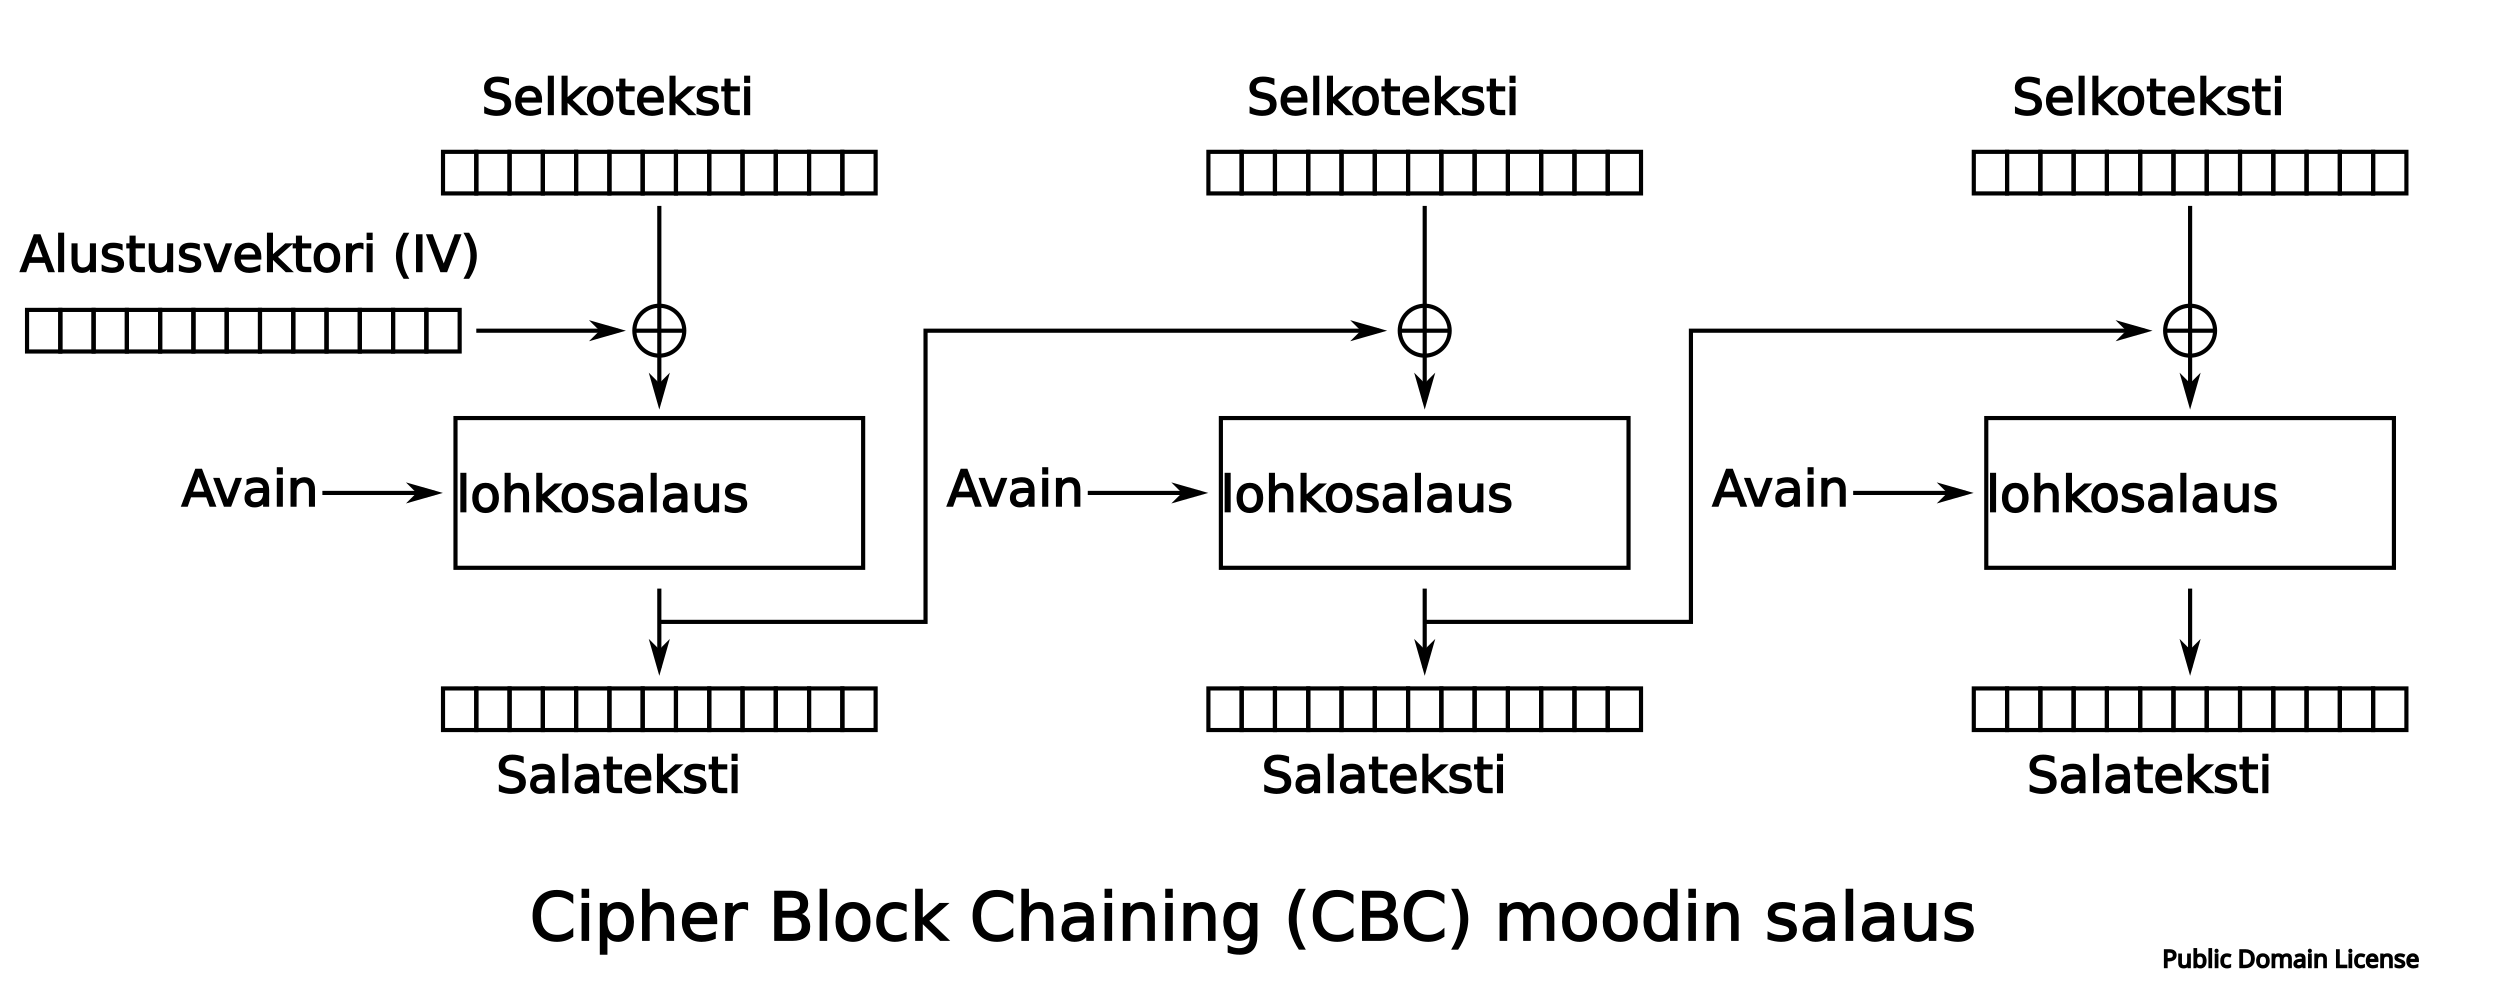
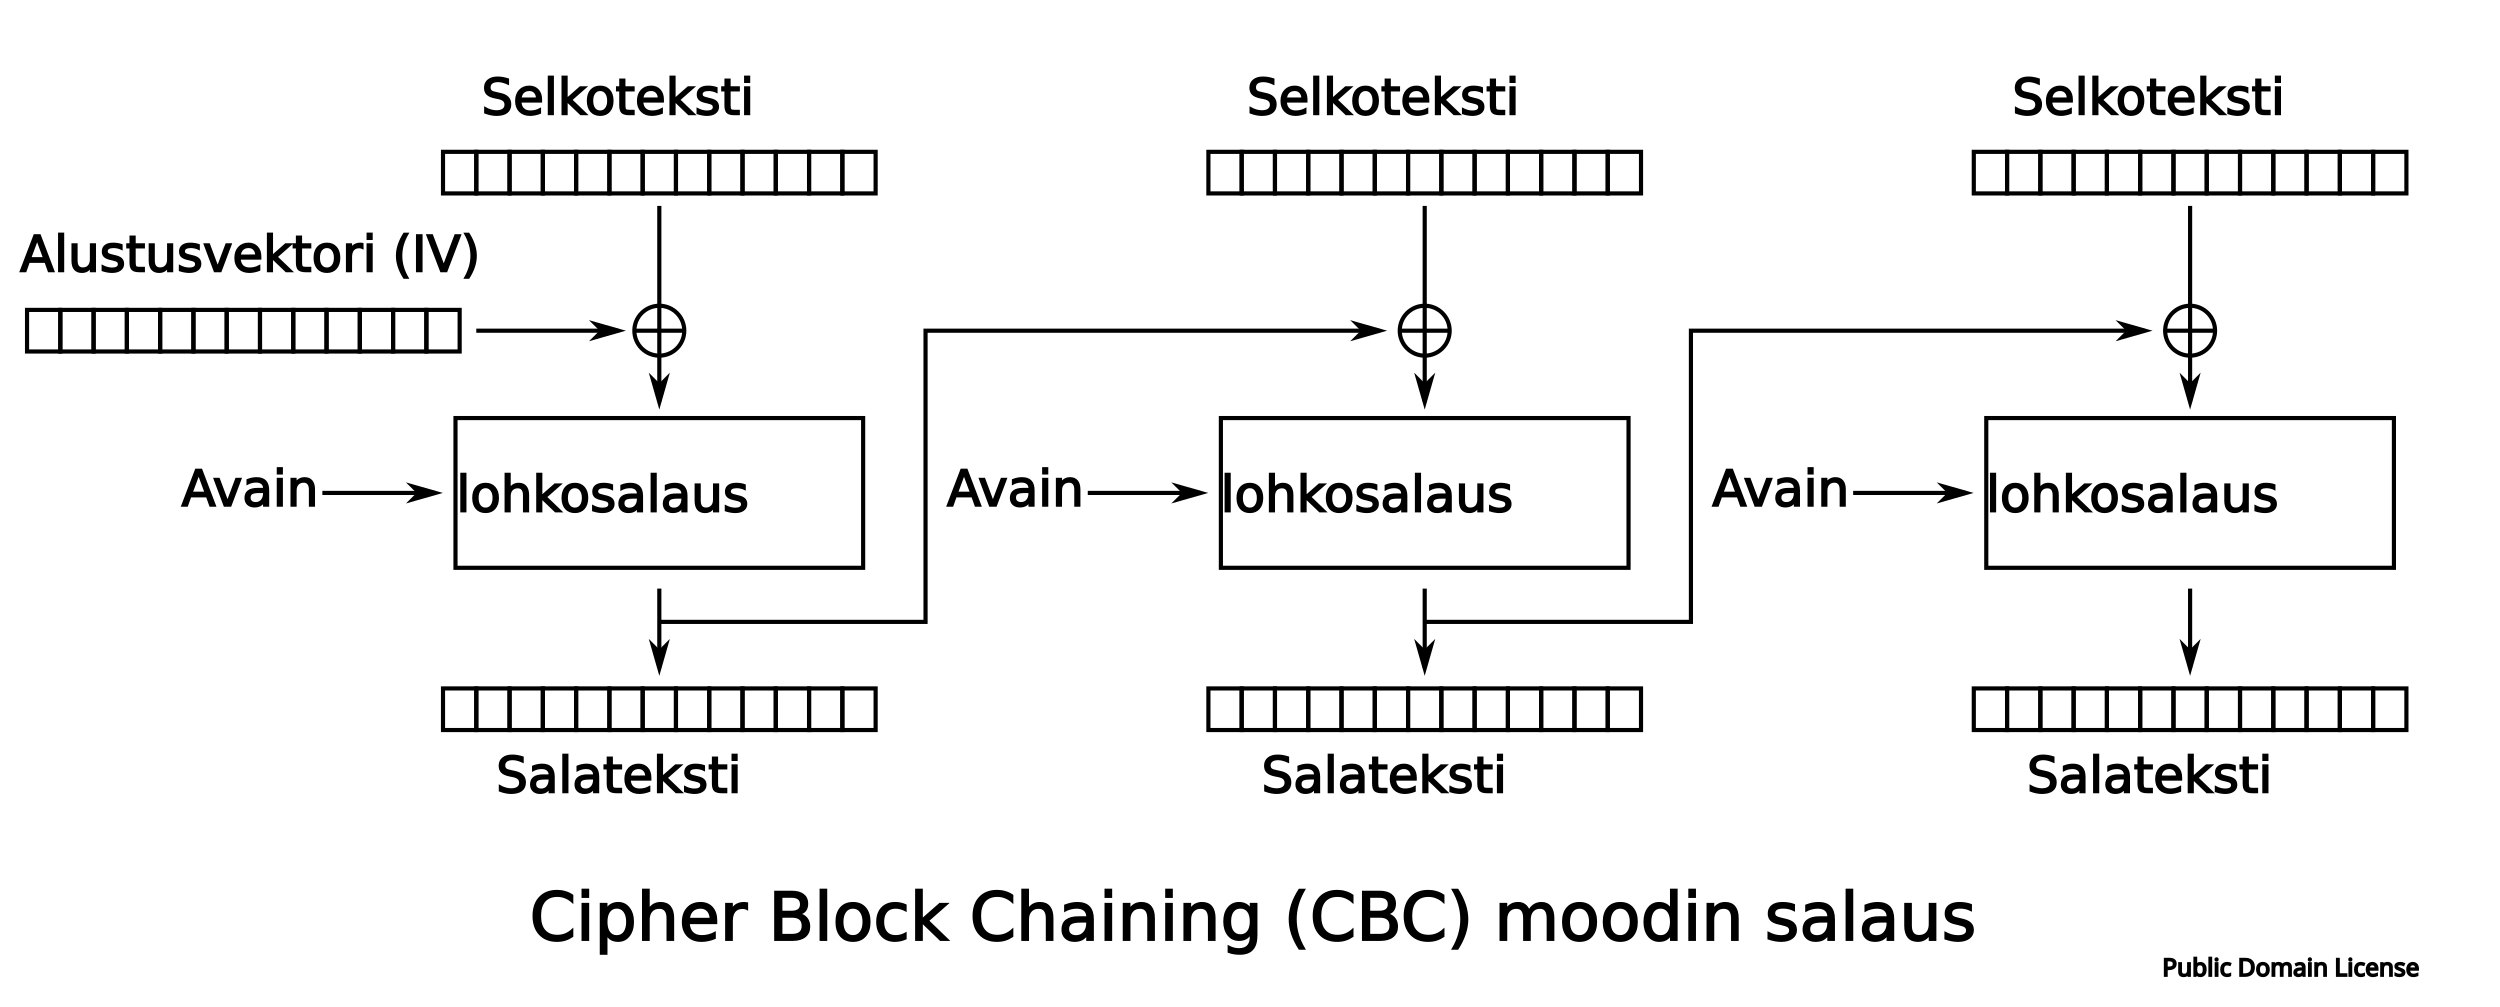
<svg xmlns="http://www.w3.org/2000/svg" viewBox="0 0 601 242" id="svg2" version="1.1">
  <style id="style1403">
#text2087, #path12496-8, #path12496, #path11638, #text11634, #rect3222-4-8-5-6-0-9-3-3-6-5-0-7-2, #rect3222-4-8-5-6-0-9-3-3-6-5-0-9, #rect3222-4-8-5-6-0-9-3-3-6-5-5, #rect3222-4-8-5-6-0-9-3-3-6-8, #rect3222-4-8-5-6-0-9-3-3-9, #rect3222-4-8-5-6-0-9-3-30, #rect3222-4-8-5-6-0-9-9, #rect3222-4-8-5-6-0-3, #rect3222-4-8-5-6-5, #rect3222-4-8-5-4, #rect3222-4-8-2, #rect3222-4-1, #rect3222-53, #path5289-4-4, #path5287-6-3, #text3520-1-3-0-4, #path5103-61-7, #path4919-2-5, #path3705-3-4, #text3566-6-5-5, #rect3222-4-8-5-6-0-9-3-3-6-5-0-7-7-9-33-1, #rect3222-4-8-5-6-0-9-3-3-6-5-0-5-9-3-9, #rect3222-4-8-5-6-0-9-3-3-6-5-8-5-8-4, #rect3222-4-8-5-6-0-9-3-3-6-9-6-4-3, #rect3222-4-8-5-6-0-9-3-3-4-0-5-2, #rect3222-4-8-5-6-0-9-3-0-3-5-3, #rect3222-4-8-5-6-0-9-4-1-2-7, #rect3222-4-8-5-6-0-0-4-8-3, #rect3222-4-8-5-6-4-0-45-3, #rect3222-4-8-5-61-8-8-0, #rect3222-4-8-7-3-0-6, #rect3222-4-9-7-7-8, #rect3222-7-1-0-3, #text3562-2-1, #rect3222-4-8-5-6-0-9-3-3-6-5-0-7-1-7, #rect3222-4-8-5-6-0-9-3-3-6-5-0-1-5, #rect3222-4-8-5-6-0-9-3-3-6-5-9-7, #rect3222-4-8-5-6-0-9-3-3-6-4-2, #rect3222-4-8-5-6-0-9-3-3-2-5, #rect3222-4-8-5-6-0-9-3-7-0, #rect3222-4-8-5-6-0-9-66-6, #rect3222-4-8-5-6-0-5-0, #rect3222-4-8-5-6-07-7, #rect3222-4-8-5-25-8, #rect3222-4-8-3-4, #rect3222-4-7-9, #rect3222-5-1, #rect3214-1-9, #text3216-6-1, #path5289-4, #path5287-6, #text3520-1-3-0, #path5103-61, #path4919-2, #path3705-3, #text3566-6-5, #rect3222-4-8-5-6-0-9-3-3-6-5-0-7-7-9-33, #rect3222-4-8-5-6-0-9-3-3-6-5-0-5-9-3, #rect3222-4-8-5-6-0-9-3-3-6-5-8-5-8, #rect3222-4-8-5-6-0-9-3-3-6-9-6-4, #rect3222-4-8-5-6-0-9-3-3-4-0-5, #rect3222-4-8-5-6-0-9-3-0-3-5, #rect3222-4-8-5-6-0-9-4-1-2, #rect3222-4-8-5-6-0-0-4-8, #rect3222-4-8-5-6-4-0-45, #rect3222-4-8-5-61-8-8, #rect3222-4-8-7-3-0, #rect3222-4-9-7-7, #rect3222-7-1-0, #text3562-2, #rect3222-4-8-5-6-0-9-3-3-6-5-0-7-1, #rect3222-4-8-5-6-0-9-3-3-6-5-0-1, #rect3222-4-8-5-6-0-9-3-3-6-5-9, #rect3222-4-8-5-6-0-9-3-3-6-4, #rect3222-4-8-5-6-0-9-3-3-2, #rect3222-4-8-5-6-0-9-3-7, #rect3222-4-8-5-6-0-9-66, #rect3222-4-8-5-6-0-5, #rect3222-4-8-5-6-07, #rect3222-4-8-5-25, #rect3222-4-8-3, #rect3222-4-7, #rect3222-5, #rect3214-1, #text3216-6, #path5289, #path5287, #text3520-1-3, #path5103, #path4919, #path3705, #text3566-6, #rect3222-4-8-5-6-0-9-3-3-6-5-0-7-7-9, #rect3222-4-8-5-6-0-9-3-3-6-5-0-5-9, #rect3222-4-8-5-6-0-9-3-3-6-5-8-5, #rect3222-4-8-5-6-0-9-3-3-6-9-6, #rect3222-4-8-5-6-0-9-3-3-4-0, #rect3222-4-8-5-6-0-9-3-0-3, #rect3222-4-8-5-6-0-9-4-1, #rect3222-4-8-5-6-0-0-4, #rect3222-4-8-5-6-4-0, #rect3222-4-8-5-61-8, #rect3222-4-8-7-3, #rect3222-4-9-7, #rect3222-7-1, #text3562, #rect3222-4-8-5-6-0-9-3-3-6-5-0-7, #rect3222-4-8-5-6-0-9-3-3-6-5-0, #rect3222-4-8-5-6-0-9-3-3-6-5, #rect3222-4-8-5-6-0-9-3-3-6, #rect3222-4-8-5-6-0-9-3-3, #rect3222-4-8-5-6-0-9-3, #rect3222-4-8-5-6-0-9, #rect3222-4-8-5-6-0, #rect3222-4-8-5-6, #rect3222-4-8-5, #rect3222-4-8, #rect3222-4, #rect3222, #rect3214, #text3216, #text3188 { 
    stroke:currentColor;
}
#text2087, #text11634, #text3520-1-3-0-4, #text3566-6-5-5, #text3562-2-1, #text3216-6-1, #text3520-1-3-0, #text3566-6-5, #text3562-2, #text3216-6, #text3520-1-3, #text3566-6, #text3562, #text3216, #text3188 { fill:currentColor;    stroke:currentColor; }
</style>
  <defs id="defs4">
    <marker orient="auto" refY="0" refX="0" id="Arrow1Mend" style="overflow:visible">
      <path id="path4488" d="M 0,0 5,-5 -12.5,0 5,5 Z" style="fill-rule:evenodd;stroke:#000000;stroke-width:1pt" transform="matrix(-0.4,0,0,-0.4,-4,0)" />
    </marker>
    <marker orient="auto" refY="0" refX="0" id="marker11421" style="overflow:visible">
-       <path id="path11423" d="M 0,0 5,-5 -12.5,0 5,5 0,0 z" style="fill-rule:evenodd;stroke:#000000;stroke-width:1pt" transform="matrix(-0.4,0,0,-0.4,-4,0)" />
+       <path id="path11423" d="M 0,0 5,-5 -12.5,0 5,5 Z" style="fill-rule:evenodd;stroke:#000000;stroke-width:1pt" transform="matrix(-0.4,0,0,-0.4,-4,0)" />
    </marker>
  </defs>
  <g id="layer2" style="display:inline">
-     <text xml:space="preserve" style="fill-opacity:1;text-anchor:middle;writing-mode:lr-tb;word-spacing:0px;letter-spacing:0px;text-align:center;-inkscape-font-specification:'DejaVu Sans';font-family:'DejaVu Sans';line-height:0%;font-stretch:normal;font-weight:normal;font-variant:normal;font-style:normal;stroke-width:0.378;stroke-dasharray:none;stroke-dashoffset:0" x="310.738" y="226" id="text3188">
-       <tspan id="tspan3190" x="310.738" y="226" style="font-size:16px;line-height:1.25;stroke-width:0.378;stroke-dasharray:none;stroke-dashoffset:0">Cipher Block Chaining (CBC) moodin salaus</tspan>
+     <text xml:space="preserve" style="fill-opacity:1;text-anchor:middle;writing-mode:lr-tb;word-spacing:0px;letter-spacing:0px;text-align:center;-inkscape-font-specification:'DejaVu Sans';font-family:'DejaVu Sans';line-height:0%;font-stretch:normal;font-weight:normal;font-variant:normal;font-style:normal;stroke-width:0.4;stroke-dasharray:none;stroke-dashoffset:0" x="310.738" y="226" id="text3188">
+       <tspan id="tspan3190" x="310.738" y="226" style="font-size:16px;line-height:1.25;stroke-width:0.4;stroke-dasharray:none;stroke-dashoffset:0">Cipher Block Chaining (CBC) moodin salaus</tspan>
    </text>
    <g id="g3514" transform="translate(20,20)">
-       <text id="text3216" y="102.974" x="138.228" style="font-style:normal;font-variant:normal;font-weight:normal;font-stretch:normal;line-height:0%;font-family:'DejaVu Sans';-inkscape-font-specification:'DejaVu Sans';text-align:center;letter-spacing:0px;word-spacing:0px;writing-mode:lr-tb;text-anchor:middle;fill-opacity:1;stroke-width:0.378;stroke-dasharray:none;stroke-dashoffset:0" xml:space="preserve">
-         <tspan id="tspan3220" y="102.974" x="138.228" style="font-weight:normal;font-size:12px;line-height:1.25;stroke-width:0.378;stroke-dasharray:none;stroke-dashoffset:0">lohkosalaus</tspan>
+       <text id="text3216" y="102.974" x="138.228" style="font-style:normal;font-variant:normal;font-weight:normal;font-stretch:normal;line-height:0%;font-family:'DejaVu Sans';-inkscape-font-specification:'DejaVu Sans';text-align:center;letter-spacing:0px;word-spacing:0px;writing-mode:lr-tb;text-anchor:middle;fill-opacity:1;stroke-width:0.4;stroke-dasharray:none;stroke-dashoffset:0" xml:space="preserve">
+         <tspan id="tspan3220" y="102.974" x="138.228" style="font-weight:normal;font-size:12px;line-height:1.25;stroke-width:0.4;stroke-dasharray:none;stroke-dashoffset:0">lohkosalaus</tspan>
      </text>
      <rect y="80.5" x="89.5" height="36" width="98" id="rect3214" style="fill:none;stroke-width:1;stroke-linecap:square;stroke-miterlimit:4;stroke-dasharray:none;stroke-dashoffset:0;stroke-opacity:1" />
    </g>
    <g id="g3496" transform="translate(18,-12)">
      <rect y="48.5" x="88.5" height="10" width="8" id="rect3222" style="fill:none;stroke-width:1;stroke-linecap:square;stroke-miterlimit:4;stroke-dasharray:none;stroke-dashoffset:0;stroke-opacity:1" />
      <rect y="48.5" x="96.5" height="10" width="8" id="rect3222-4" style="fill:none;stroke-width:1;stroke-linecap:square;stroke-miterlimit:4;stroke-dasharray:none;stroke-dashoffset:0;stroke-opacity:1" />
      <rect y="48.5" x="104.5" height="10" width="8" id="rect3222-4-8" style="fill:none;stroke-width:1;stroke-linecap:square;stroke-miterlimit:4;stroke-dasharray:none;stroke-dashoffset:0;stroke-opacity:1" />
      <rect y="48.5" x="112.5" height="10" width="8" id="rect3222-4-8-5" style="fill:none;stroke-width:1;stroke-linecap:square;stroke-miterlimit:4;stroke-dasharray:none;stroke-dashoffset:0;stroke-opacity:1" />
      <rect y="48.5" x="120.5" height="10" width="8" id="rect3222-4-8-5-6" style="fill:none;stroke-width:1;stroke-linecap:square;stroke-miterlimit:4;stroke-dasharray:none;stroke-dashoffset:0;stroke-opacity:1" />
      <rect y="48.5" x="128.5" height="10" width="8" id="rect3222-4-8-5-6-0" style="fill:none;stroke-width:1;stroke-linecap:square;stroke-miterlimit:4;stroke-dasharray:none;stroke-dashoffset:0;stroke-opacity:1" />
      <rect y="48.5" x="136.5" height="10" width="8" id="rect3222-4-8-5-6-0-9" style="fill:none;stroke-width:1;stroke-linecap:square;stroke-miterlimit:4;stroke-dasharray:none;stroke-dashoffset:0;stroke-opacity:1" />
      <rect y="48.5" x="144.5" height="10" width="8" id="rect3222-4-8-5-6-0-9-3" style="fill:none;stroke-width:1;stroke-linecap:square;stroke-miterlimit:4;stroke-dasharray:none;stroke-dashoffset:0;stroke-opacity:1" />
      <rect y="48.5" x="152.5" height="10" width="8" id="rect3222-4-8-5-6-0-9-3-3" style="fill:none;stroke-width:1;stroke-linecap:square;stroke-miterlimit:4;stroke-dasharray:none;stroke-dashoffset:0;stroke-opacity:1" />
      <rect y="48.5" x="160.5" height="10" width="8" id="rect3222-4-8-5-6-0-9-3-3-6" style="fill:none;stroke-width:1;stroke-linecap:square;stroke-miterlimit:4;stroke-dasharray:none;stroke-dashoffset:0;stroke-opacity:1" />
      <rect y="48.5" x="168.5" height="10" width="8" id="rect3222-4-8-5-6-0-9-3-3-6-5" style="fill:none;stroke-width:1;stroke-linecap:square;stroke-miterlimit:4;stroke-dasharray:none;stroke-dashoffset:0;stroke-opacity:1" />
      <rect y="48.5" x="176.5" height="10" width="8" id="rect3222-4-8-5-6-0-9-3-3-6-5-0" style="fill:none;stroke-width:1;stroke-linecap:square;stroke-miterlimit:4;stroke-dasharray:none;stroke-dashoffset:0;stroke-opacity:1" />
      <rect y="48.5" x="184.5" height="10" width="8" id="rect3222-4-8-5-6-0-9-3-3-6-5-0-7" style="fill:none;stroke-width:1;stroke-linecap:square;stroke-miterlimit:4;stroke-dasharray:none;stroke-dashoffset:0;stroke-opacity:1" />
    </g>
-     <text xml:space="preserve" style="font-style:normal;font-variant:normal;font-weight:normal;font-stretch:normal;line-height:0%;font-family:'DejaVu Sans';-inkscape-font-specification:Sans;text-align:start;letter-spacing:0px;word-spacing:0px;text-anchor:start;fill-opacity:1;stroke-width:0.378;stroke-dasharray:none;stroke-dashoffset:0" x="43.643" y="121.626" id="text3562">
-       <tspan id="tspan3564" x="43.643" y="121.626" style="font-size:12px;line-height:1.25;stroke-width:0.378;stroke-dasharray:none;stroke-dashoffset:0">Avain</tspan>
+     <text xml:space="preserve" style="font-style:normal;font-variant:normal;font-weight:normal;font-stretch:normal;line-height:0%;font-family:'DejaVu Sans';-inkscape-font-specification:Sans;text-align:start;letter-spacing:0px;word-spacing:0px;text-anchor:start;fill-opacity:1;stroke-width:0.4;stroke-dasharray:none;stroke-dashoffset:0" x="43.643" y="121.626" id="text3562">
+       <tspan id="tspan3564" x="43.643" y="121.626" style="font-size:12px;line-height:1.25;stroke-width:0.4;stroke-dasharray:none;stroke-dashoffset:0">Avain</tspan>
    </text>
    <g id="g3496-2-8" transform="translate(18,117)">
      <rect y="48.5" x="88.5" height="10" width="8" id="rect3222-7-1" style="fill:none;stroke-width:1;stroke-linecap:square;stroke-miterlimit:4;stroke-dasharray:none;stroke-dashoffset:0;stroke-opacity:1" />
      <rect y="48.5" x="96.5" height="10" width="8" id="rect3222-4-9-7" style="fill:none;stroke-width:1;stroke-linecap:square;stroke-miterlimit:4;stroke-dasharray:none;stroke-dashoffset:0;stroke-opacity:1" />
      <rect y="48.5" x="104.5" height="10" width="8" id="rect3222-4-8-7-3" style="fill:none;stroke-width:1;stroke-linecap:square;stroke-miterlimit:4;stroke-dasharray:none;stroke-dashoffset:0;stroke-opacity:1" />
      <rect y="48.5" x="112.5" height="10" width="8" id="rect3222-4-8-5-61-8" style="fill:none;stroke-width:1;stroke-linecap:square;stroke-miterlimit:4;stroke-dasharray:none;stroke-dashoffset:0;stroke-opacity:1" />
      <rect y="48.5" x="120.5" height="10" width="8" id="rect3222-4-8-5-6-4-0" style="fill:none;stroke-width:1;stroke-linecap:square;stroke-miterlimit:4;stroke-dasharray:none;stroke-dashoffset:0;stroke-opacity:1" />
      <rect y="48.5" x="128.5" height="10" width="8" id="rect3222-4-8-5-6-0-0-4" style="fill:none;stroke-width:1;stroke-linecap:square;stroke-miterlimit:4;stroke-dasharray:none;stroke-dashoffset:0;stroke-opacity:1" />
      <rect y="48.5" x="136.5" height="10" width="8" id="rect3222-4-8-5-6-0-9-4-1" style="fill:none;stroke-width:1;stroke-linecap:square;stroke-miterlimit:4;stroke-dasharray:none;stroke-dashoffset:0;stroke-opacity:1" />
      <rect y="48.5" x="144.5" height="10" width="8" id="rect3222-4-8-5-6-0-9-3-0-3" style="fill:none;stroke-width:1;stroke-linecap:square;stroke-miterlimit:4;stroke-dasharray:none;stroke-dashoffset:0;stroke-opacity:1" />
      <rect y="48.5" x="152.5" height="10" width="8" id="rect3222-4-8-5-6-0-9-3-3-4-0" style="fill:none;stroke-width:1;stroke-linecap:square;stroke-miterlimit:4;stroke-dasharray:none;stroke-dashoffset:0;stroke-opacity:1" />
      <rect y="48.5" x="160.5" height="10" width="8" id="rect3222-4-8-5-6-0-9-3-3-6-9-6" style="fill:none;stroke-width:1;stroke-linecap:square;stroke-miterlimit:4;stroke-dasharray:none;stroke-dashoffset:0;stroke-opacity:1" />
      <rect y="48.5" x="168.5" height="10" width="8" id="rect3222-4-8-5-6-0-9-3-3-6-5-8-5" style="fill:none;stroke-width:1;stroke-linecap:square;stroke-miterlimit:4;stroke-dasharray:none;stroke-dashoffset:0;stroke-opacity:1" />
      <rect y="48.5" x="176.5" height="10" width="8" id="rect3222-4-8-5-6-0-9-3-3-6-5-0-5-9" style="fill:none;stroke-width:1;stroke-linecap:square;stroke-miterlimit:4;stroke-dasharray:none;stroke-dashoffset:0;stroke-opacity:1" />
      <rect y="48.5" x="184.5" height="10" width="8" id="rect3222-4-8-5-6-0-9-3-3-6-5-0-7-7-9" style="fill:none;stroke-width:1;stroke-linecap:square;stroke-miterlimit:4;stroke-dasharray:none;stroke-dashoffset:0;stroke-opacity:1" />
    </g>
-     <text xml:space="preserve" style="font-style:normal;font-variant:normal;font-weight:normal;font-stretch:normal;line-height:0%;font-family:'DejaVu Sans';-inkscape-font-specification:Sans;text-align:start;letter-spacing:0px;word-spacing:0px;text-anchor:start;fill-opacity:1;stroke-width:0.378;stroke-dasharray:none;stroke-dashoffset:0" x="158.31" y="190.5" id="text3566-6">
-       <tspan id="tspan3568-9" x="158.31" y="190.5" style="font-size:12px;line-height:1.25;text-align:center;text-anchor:middle;stroke-width:0.378;stroke-dasharray:none;stroke-dashoffset:0">Salateksti</tspan>
+     <text xml:space="preserve" style="font-style:normal;font-variant:normal;font-weight:normal;font-stretch:normal;line-height:0%;font-family:'DejaVu Sans';-inkscape-font-specification:Sans;text-align:start;letter-spacing:0px;word-spacing:0px;text-anchor:start;fill-opacity:1;stroke-width:0.4;stroke-dasharray:none;stroke-dashoffset:0" x="158.31" y="190.5" id="text3566-6">
+       <tspan id="tspan3568-9" x="158.31" y="190.5" style="font-size:12px;line-height:1.25;text-align:center;text-anchor:middle;stroke-width:0.4;stroke-dasharray:none;stroke-dashoffset:0">Salateksti</tspan>
    </text>
    <path style="fill:none;stroke-width:1px;stroke-linecap:butt;stroke-linejoin:miter;stroke-opacity:1;marker-end:url(#Arrow1Mend)" d="m 158.5,49.5 v 47" id="path3705" />
    <path style="fill:none;stroke-width:1px;stroke-linecap:butt;stroke-linejoin:miter;stroke-opacity:1;marker-end:url(#Arrow1Mend)" d="m 77.5,118.5 h 27" id="path4919" />
    <path style="fill:none;stroke-width:1px;stroke-linecap:butt;stroke-linejoin:miter;stroke-opacity:1;marker-end:url(#Arrow1Mend)" d="m 158.5,141.5 v 19" id="path5103" />
-     <text xml:space="preserve" style="font-style:normal;font-variant:normal;font-weight:normal;font-stretch:normal;line-height:0%;font-family:'DejaVu Sans';-inkscape-font-specification:'DejaVu Sans';text-align:center;letter-spacing:0px;word-spacing:0px;writing-mode:lr-tb;text-anchor:middle;display:inline;fill-opacity:1;stroke-width:0.378;stroke-dasharray:none;stroke-dashoffset:0" x="158.058" y="27.5" id="text3520-1-3">
-       <tspan x="158.058" y="27.5" id="tspan3528-0-6" style="font-style:normal;font-variant:normal;font-weight:normal;font-stretch:normal;font-size:12px;line-height:125%;font-family:'DejaVu Sans';-inkscape-font-specification:'DejaVu Sans';text-align:center;writing-mode:lr-tb;text-anchor:middle;stroke-width:0.378;stroke-dasharray:none;stroke-dashoffset:0">Selkoteksti</tspan>
+     <text xml:space="preserve" style="font-style:normal;font-variant:normal;font-weight:normal;font-stretch:normal;line-height:0%;font-family:'DejaVu Sans';-inkscape-font-specification:'DejaVu Sans';text-align:center;letter-spacing:0px;word-spacing:0px;writing-mode:lr-tb;text-anchor:middle;display:inline;fill-opacity:1;stroke-width:0.4;stroke-dasharray:none;stroke-dashoffset:0" x="158.058" y="27.5" id="text3520-1-3">
+       <tspan x="158.058" y="27.5" id="tspan3528-0-6" style="font-style:normal;font-variant:normal;font-weight:normal;font-stretch:normal;font-size:12px;line-height:125%;font-family:'DejaVu Sans';-inkscape-font-specification:'DejaVu Sans';text-align:center;writing-mode:lr-tb;text-anchor:middle;stroke-width:0.4;stroke-dasharray:none;stroke-dashoffset:0">Selkoteksti</tspan>
    </text>
    <g transform="translate(20,-54)" style="display:inline" id="g5291">
      <circle transform="translate(-2)" id="path5287" style="fill:none;stroke-width:1;stroke-linecap:square;stroke-miterlimit:4;stroke-dasharray:none;stroke-dashoffset:0;stroke-opacity:1" cx="140.5" cy="133.5" r="6" />
      <path id="path5289" d="m 132.5,133.5 h 12" style="fill:none;stroke-width:1px;stroke-linecap:butt;stroke-linejoin:miter;stroke-opacity:1" />
    </g>
    <g style="display:inline" id="g3514-0" transform="translate(204,20)">
-       <text id="text3216-6" y="102.974" x="137.961" style="font-style:normal;font-variant:normal;font-weight:normal;font-stretch:normal;line-height:0%;font-family:'DejaVu Sans';-inkscape-font-specification:'DejaVu Sans';text-align:center;letter-spacing:0px;word-spacing:0px;writing-mode:lr-tb;text-anchor:middle;fill-opacity:1;stroke-width:0.378;stroke-dasharray:none;stroke-dashoffset:0" xml:space="preserve">
-         <tspan id="tspan3220-5" y="102.974" x="137.961" style="font-weight:normal;font-size:12px;line-height:1.25;stroke-width:0.378;stroke-dasharray:none;stroke-dashoffset:0">lohkosalaus</tspan>
+       <text id="text3216-6" y="102.974" x="137.961" style="font-style:normal;font-variant:normal;font-weight:normal;font-stretch:normal;line-height:0%;font-family:'DejaVu Sans';-inkscape-font-specification:'DejaVu Sans';text-align:center;letter-spacing:0px;word-spacing:0px;writing-mode:lr-tb;text-anchor:middle;fill-opacity:1;stroke-width:0.4;stroke-dasharray:none;stroke-dashoffset:0" xml:space="preserve">
+         <tspan id="tspan3220-5" y="102.974" x="137.961" style="font-weight:normal;font-size:12px;line-height:1.25;stroke-width:0.4;stroke-dasharray:none;stroke-dashoffset:0">lohkosalaus</tspan>
      </text>
      <rect y="80.5" x="89.5" height="36" width="98" id="rect3214-1" style="fill:none;stroke-width:1;stroke-linecap:square;stroke-miterlimit:4;stroke-dasharray:none;stroke-dashoffset:0;stroke-opacity:1" />
    </g>
    <g style="display:inline" id="g3496-0" transform="translate(202,-12)">
      <rect y="48.5" x="88.5" height="10" width="8" id="rect3222-5" style="fill:none;stroke-width:1;stroke-linecap:square;stroke-miterlimit:4;stroke-dasharray:none;stroke-dashoffset:0;stroke-opacity:1" />
      <rect y="48.5" x="96.5" height="10" width="8" id="rect3222-4-7" style="fill:none;stroke-width:1;stroke-linecap:square;stroke-miterlimit:4;stroke-dasharray:none;stroke-dashoffset:0;stroke-opacity:1" />
      <rect y="48.5" x="104.5" height="10" width="8" id="rect3222-4-8-3" style="fill:none;stroke-width:1;stroke-linecap:square;stroke-miterlimit:4;stroke-dasharray:none;stroke-dashoffset:0;stroke-opacity:1" />
      <rect y="48.5" x="112.5" height="10" width="8" id="rect3222-4-8-5-25" style="fill:none;stroke-width:1;stroke-linecap:square;stroke-miterlimit:4;stroke-dasharray:none;stroke-dashoffset:0;stroke-opacity:1" />
      <rect y="48.5" x="120.5" height="10" width="8" id="rect3222-4-8-5-6-07" style="fill:none;stroke-width:1;stroke-linecap:square;stroke-miterlimit:4;stroke-dasharray:none;stroke-dashoffset:0;stroke-opacity:1" />
      <rect y="48.5" x="128.5" height="10" width="8" id="rect3222-4-8-5-6-0-5" style="fill:none;stroke-width:1;stroke-linecap:square;stroke-miterlimit:4;stroke-dasharray:none;stroke-dashoffset:0;stroke-opacity:1" />
      <rect y="48.5" x="136.5" height="10" width="8" id="rect3222-4-8-5-6-0-9-66" style="fill:none;stroke-width:1;stroke-linecap:square;stroke-miterlimit:4;stroke-dasharray:none;stroke-dashoffset:0;stroke-opacity:1" />
      <rect y="48.5" x="144.5" height="10" width="8" id="rect3222-4-8-5-6-0-9-3-7" style="fill:none;stroke-width:1;stroke-linecap:square;stroke-miterlimit:4;stroke-dasharray:none;stroke-dashoffset:0;stroke-opacity:1" />
      <rect y="48.5" x="152.5" height="10" width="8" id="rect3222-4-8-5-6-0-9-3-3-2" style="fill:none;stroke-width:1;stroke-linecap:square;stroke-miterlimit:4;stroke-dasharray:none;stroke-dashoffset:0;stroke-opacity:1" />
      <rect y="48.5" x="160.5" height="10" width="8" id="rect3222-4-8-5-6-0-9-3-3-6-4" style="fill:none;stroke-width:1;stroke-linecap:square;stroke-miterlimit:4;stroke-dasharray:none;stroke-dashoffset:0;stroke-opacity:1" />
      <rect y="48.5" x="168.5" height="10" width="8" id="rect3222-4-8-5-6-0-9-3-3-6-5-9" style="fill:none;stroke-width:1;stroke-linecap:square;stroke-miterlimit:4;stroke-dasharray:none;stroke-dashoffset:0;stroke-opacity:1" />
      <rect y="48.5" x="176.5" height="10" width="8" id="rect3222-4-8-5-6-0-9-3-3-6-5-0-1" style="fill:none;stroke-width:1;stroke-linecap:square;stroke-miterlimit:4;stroke-dasharray:none;stroke-dashoffset:0;stroke-opacity:1" />
      <rect y="48.5" x="184.5" height="10" width="8" id="rect3222-4-8-5-6-0-9-3-3-6-5-0-7-1" style="fill:none;stroke-width:1;stroke-linecap:square;stroke-miterlimit:4;stroke-dasharray:none;stroke-dashoffset:0;stroke-opacity:1" />
    </g>
-     <text xml:space="preserve" style="font-style:normal;font-variant:normal;font-weight:normal;font-stretch:normal;line-height:0%;font-family:'DejaVu Sans';-inkscape-font-specification:Sans;text-align:start;letter-spacing:0px;word-spacing:0px;text-anchor:start;display:inline;fill-opacity:1;stroke-width:0.378;stroke-dasharray:none;stroke-dashoffset:0" x="227.643" y="121.626" id="text3562-2">
-       <tspan id="tspan3564-9" x="227.643" y="121.626" style="font-size:12px;line-height:1.25;stroke-width:0.378;stroke-dasharray:none;stroke-dashoffset:0">Avain</tspan>
+     <text xml:space="preserve" style="font-style:normal;font-variant:normal;font-weight:normal;font-stretch:normal;line-height:0%;font-family:'DejaVu Sans';-inkscape-font-specification:Sans;text-align:start;letter-spacing:0px;word-spacing:0px;text-anchor:start;display:inline;fill-opacity:1;stroke-width:0.4;stroke-dasharray:none;stroke-dashoffset:0" x="227.643" y="121.626" id="text3562-2">
+       <tspan id="tspan3564-9" x="227.643" y="121.626" style="font-size:12px;line-height:1.25;stroke-width:0.4;stroke-dasharray:none;stroke-dashoffset:0">Avain</tspan>
    </text>
    <g style="display:inline" id="g3496-2-8-8" transform="translate(202,117)">
      <rect y="48.5" x="88.5" height="10" width="8" id="rect3222-7-1-0" style="fill:none;stroke-width:1;stroke-linecap:square;stroke-miterlimit:4;stroke-dasharray:none;stroke-dashoffset:0;stroke-opacity:1" />
      <rect y="48.5" x="96.5" height="10" width="8" id="rect3222-4-9-7-7" style="fill:none;stroke-width:1;stroke-linecap:square;stroke-miterlimit:4;stroke-dasharray:none;stroke-dashoffset:0;stroke-opacity:1" />
      <rect y="48.5" x="104.5" height="10" width="8" id="rect3222-4-8-7-3-0" style="fill:none;stroke-width:1;stroke-linecap:square;stroke-miterlimit:4;stroke-dasharray:none;stroke-dashoffset:0;stroke-opacity:1" />
      <rect y="48.5" x="112.5" height="10" width="8" id="rect3222-4-8-5-61-8-8" style="fill:none;stroke-width:1;stroke-linecap:square;stroke-miterlimit:4;stroke-dasharray:none;stroke-dashoffset:0;stroke-opacity:1" />
      <rect y="48.5" x="120.5" height="10" width="8" id="rect3222-4-8-5-6-4-0-45" style="fill:none;stroke-width:1;stroke-linecap:square;stroke-miterlimit:4;stroke-dasharray:none;stroke-dashoffset:0;stroke-opacity:1" />
      <rect y="48.5" x="128.5" height="10" width="8" id="rect3222-4-8-5-6-0-0-4-8" style="fill:none;stroke-width:1;stroke-linecap:square;stroke-miterlimit:4;stroke-dasharray:none;stroke-dashoffset:0;stroke-opacity:1" />
      <rect y="48.5" x="136.5" height="10" width="8" id="rect3222-4-8-5-6-0-9-4-1-2" style="fill:none;stroke-width:1;stroke-linecap:square;stroke-miterlimit:4;stroke-dasharray:none;stroke-dashoffset:0;stroke-opacity:1" />
      <rect y="48.5" x="144.5" height="10" width="8" id="rect3222-4-8-5-6-0-9-3-0-3-5" style="fill:none;stroke-width:1;stroke-linecap:square;stroke-miterlimit:4;stroke-dasharray:none;stroke-dashoffset:0;stroke-opacity:1" />
      <rect y="48.5" x="152.5" height="10" width="8" id="rect3222-4-8-5-6-0-9-3-3-4-0-5" style="fill:none;stroke-width:1;stroke-linecap:square;stroke-miterlimit:4;stroke-dasharray:none;stroke-dashoffset:0;stroke-opacity:1" />
      <rect y="48.5" x="160.5" height="10" width="8" id="rect3222-4-8-5-6-0-9-3-3-6-9-6-4" style="fill:none;stroke-width:1;stroke-linecap:square;stroke-miterlimit:4;stroke-dasharray:none;stroke-dashoffset:0;stroke-opacity:1" />
      <rect y="48.5" x="168.5" height="10" width="8" id="rect3222-4-8-5-6-0-9-3-3-6-5-8-5-8" style="fill:none;stroke-width:1;stroke-linecap:square;stroke-miterlimit:4;stroke-dasharray:none;stroke-dashoffset:0;stroke-opacity:1" />
      <rect y="48.5" x="176.5" height="10" width="8" id="rect3222-4-8-5-6-0-9-3-3-6-5-0-5-9-3" style="fill:none;stroke-width:1;stroke-linecap:square;stroke-miterlimit:4;stroke-dasharray:none;stroke-dashoffset:0;stroke-opacity:1" />
      <rect y="48.5" x="184.5" height="10" width="8" id="rect3222-4-8-5-6-0-9-3-3-6-5-0-7-7-9-33" style="fill:none;stroke-width:1;stroke-linecap:square;stroke-miterlimit:4;stroke-dasharray:none;stroke-dashoffset:0;stroke-opacity:1" />
    </g>
-     <text xml:space="preserve" style="font-style:normal;font-variant:normal;font-weight:normal;font-stretch:normal;line-height:0%;font-family:'DejaVu Sans';-inkscape-font-specification:Sans;text-align:start;letter-spacing:0px;word-spacing:0px;text-anchor:start;display:inline;fill-opacity:1;stroke-width:0.378;stroke-dasharray:none;stroke-dashoffset:0" x="342.31" y="190.5" id="text3566-6-5">
-       <tspan id="tspan3568-9-0" x="342.31" y="190.5" style="font-size:12px;line-height:1.25;text-align:center;text-anchor:middle;stroke-width:0.378;stroke-dasharray:none;stroke-dashoffset:0">Salateksti</tspan>
+     <text xml:space="preserve" style="font-style:normal;font-variant:normal;font-weight:normal;font-stretch:normal;line-height:0%;font-family:'DejaVu Sans';-inkscape-font-specification:Sans;text-align:start;letter-spacing:0px;word-spacing:0px;text-anchor:start;display:inline;fill-opacity:1;stroke-width:0.4;stroke-dasharray:none;stroke-dashoffset:0" x="342.31" y="190.5" id="text3566-6-5">
+       <tspan id="tspan3568-9-0" x="342.31" y="190.5" style="font-size:12px;line-height:1.25;text-align:center;text-anchor:middle;stroke-width:0.4;stroke-dasharray:none;stroke-dashoffset:0">Salateksti</tspan>
    </text>
    <path style="display:inline;fill:none;stroke-width:1px;stroke-linecap:butt;stroke-linejoin:miter;stroke-opacity:1;marker-end:url(#Arrow1Mend)" d="m 342.5,49.5 v 47" id="path3705-3" />
    <path style="display:inline;fill:none;stroke-width:1px;stroke-linecap:butt;stroke-linejoin:miter;stroke-opacity:1;marker-end:url(#Arrow1Mend)" d="m 261.5,118.5 h 27" id="path4919-2" />
    <path style="display:inline;fill:none;stroke-width:1px;stroke-linecap:butt;stroke-linejoin:miter;stroke-opacity:1;marker-end:url(#Arrow1Mend)" d="m 342.5,141.5 v 19" id="path5103-61" />
-     <text xml:space="preserve" style="font-style:normal;font-variant:normal;font-weight:normal;font-stretch:normal;line-height:0%;font-family:'DejaVu Sans';-inkscape-font-specification:'DejaVu Sans';text-align:center;letter-spacing:0px;word-spacing:0px;writing-mode:lr-tb;text-anchor:middle;display:inline;fill-opacity:1;stroke-width:0.378;stroke-dasharray:none;stroke-dashoffset:0" x="342.058" y="27.5" id="text3520-1-3-0">
-       <tspan x="342.058" y="27.5" id="tspan3528-0-6-3" style="font-style:normal;font-variant:normal;font-weight:normal;font-stretch:normal;font-size:12px;line-height:125%;font-family:'DejaVu Sans';-inkscape-font-specification:'DejaVu Sans';text-align:center;writing-mode:lr-tb;text-anchor:middle;stroke-width:0.378;stroke-dasharray:none;stroke-dashoffset:0">Selkoteksti</tspan>
+     <text xml:space="preserve" style="font-style:normal;font-variant:normal;font-weight:normal;font-stretch:normal;line-height:0%;font-family:'DejaVu Sans';-inkscape-font-specification:'DejaVu Sans';text-align:center;letter-spacing:0px;word-spacing:0px;writing-mode:lr-tb;text-anchor:middle;display:inline;fill-opacity:1;stroke-width:0.4;stroke-dasharray:none;stroke-dashoffset:0" x="342.058" y="27.5" id="text3520-1-3-0">
+       <tspan x="342.058" y="27.5" id="tspan3528-0-6-3" style="font-style:normal;font-variant:normal;font-weight:normal;font-stretch:normal;font-size:12px;line-height:125%;font-family:'DejaVu Sans';-inkscape-font-specification:'DejaVu Sans';text-align:center;writing-mode:lr-tb;text-anchor:middle;stroke-width:0.4;stroke-dasharray:none;stroke-dashoffset:0">Selkoteksti</tspan>
    </text>
    <g transform="translate(204,-54)" style="display:inline" id="g5291-5">
      <circle transform="translate(-2)" id="path5287-6" style="fill:none;stroke-width:1;stroke-linecap:square;stroke-miterlimit:4;stroke-dasharray:none;stroke-dashoffset:0;stroke-opacity:1" cx="140.5" cy="133.5" r="6" />
      <path id="path5289-4" d="m 132.5,133.5 h 12" style="fill:none;stroke-width:1px;stroke-linecap:butt;stroke-linejoin:miter;stroke-opacity:1" />
    </g>
    <g style="display:inline" id="g3514-0-5" transform="translate(388,20)">
-       <text id="text3216-6-1" y="102.974" x="137.961" style="font-style:normal;font-variant:normal;font-weight:normal;font-stretch:normal;line-height:0%;font-family:'DejaVu Sans';-inkscape-font-specification:'DejaVu Sans';text-align:center;letter-spacing:0px;word-spacing:0px;writing-mode:lr-tb;text-anchor:middle;fill-opacity:1;stroke-width:0.378;stroke-dasharray:none;stroke-dashoffset:0" xml:space="preserve">
-         <tspan id="tspan3220-5-6" y="102.974" x="137.961" style="font-weight:normal;font-size:12px;line-height:1.25;stroke-width:0.378;stroke-dasharray:none;stroke-dashoffset:0">lohkosalaus</tspan>
+       <text id="text3216-6-1" y="102.974" x="137.961" style="font-style:normal;font-variant:normal;font-weight:normal;font-stretch:normal;line-height:0%;font-family:'DejaVu Sans';-inkscape-font-specification:'DejaVu Sans';text-align:center;letter-spacing:0px;word-spacing:0px;writing-mode:lr-tb;text-anchor:middle;fill-opacity:1;stroke-width:0.4;stroke-dasharray:none;stroke-dashoffset:0" xml:space="preserve">
+         <tspan id="tspan3220-5-6" y="102.974" x="137.961" style="font-weight:normal;font-size:12px;line-height:1.25;stroke-width:0.4;stroke-dasharray:none;stroke-dashoffset:0">lohkosalaus</tspan>
      </text>
      <rect y="80.5" x="89.5" height="36" width="98" id="rect3214-1-9" style="fill:none;stroke-width:1;stroke-linecap:square;stroke-miterlimit:4;stroke-dasharray:none;stroke-dashoffset:0;stroke-opacity:1" />
    </g>
    <g style="display:inline" id="g3496-0-1" transform="translate(386,-12)">
      <rect y="48.5" x="88.5" height="10" width="8" id="rect3222-5-1" style="fill:none;stroke-width:1;stroke-linecap:square;stroke-miterlimit:4;stroke-dasharray:none;stroke-dashoffset:0;stroke-opacity:1" />
      <rect y="48.5" x="96.5" height="10" width="8" id="rect3222-4-7-9" style="fill:none;stroke-width:1;stroke-linecap:square;stroke-miterlimit:4;stroke-dasharray:none;stroke-dashoffset:0;stroke-opacity:1" />
      <rect y="48.5" x="104.5" height="10" width="8" id="rect3222-4-8-3-4" style="fill:none;stroke-width:1;stroke-linecap:square;stroke-miterlimit:4;stroke-dasharray:none;stroke-dashoffset:0;stroke-opacity:1" />
      <rect y="48.5" x="112.5" height="10" width="8" id="rect3222-4-8-5-25-8" style="fill:none;stroke-width:1;stroke-linecap:square;stroke-miterlimit:4;stroke-dasharray:none;stroke-dashoffset:0;stroke-opacity:1" />
      <rect y="48.5" x="120.5" height="10" width="8" id="rect3222-4-8-5-6-07-7" style="fill:none;stroke-width:1;stroke-linecap:square;stroke-miterlimit:4;stroke-dasharray:none;stroke-dashoffset:0;stroke-opacity:1" />
      <rect y="48.5" x="128.5" height="10" width="8" id="rect3222-4-8-5-6-0-5-0" style="fill:none;stroke-width:1;stroke-linecap:square;stroke-miterlimit:4;stroke-dasharray:none;stroke-dashoffset:0;stroke-opacity:1" />
      <rect y="48.5" x="136.5" height="10" width="8" id="rect3222-4-8-5-6-0-9-66-6" style="fill:none;stroke-width:1;stroke-linecap:square;stroke-miterlimit:4;stroke-dasharray:none;stroke-dashoffset:0;stroke-opacity:1" />
      <rect y="48.5" x="144.5" height="10" width="8" id="rect3222-4-8-5-6-0-9-3-7-0" style="fill:none;stroke-width:1;stroke-linecap:square;stroke-miterlimit:4;stroke-dasharray:none;stroke-dashoffset:0;stroke-opacity:1" />
      <rect y="48.5" x="152.5" height="10" width="8" id="rect3222-4-8-5-6-0-9-3-3-2-5" style="fill:none;stroke-width:1;stroke-linecap:square;stroke-miterlimit:4;stroke-dasharray:none;stroke-dashoffset:0;stroke-opacity:1" />
      <rect y="48.5" x="160.5" height="10" width="8" id="rect3222-4-8-5-6-0-9-3-3-6-4-2" style="fill:none;stroke-width:1;stroke-linecap:square;stroke-miterlimit:4;stroke-dasharray:none;stroke-dashoffset:0;stroke-opacity:1" />
      <rect y="48.5" x="168.5" height="10" width="8" id="rect3222-4-8-5-6-0-9-3-3-6-5-9-7" style="fill:none;stroke-width:1;stroke-linecap:square;stroke-miterlimit:4;stroke-dasharray:none;stroke-dashoffset:0;stroke-opacity:1" />
      <rect y="48.5" x="176.5" height="10" width="8" id="rect3222-4-8-5-6-0-9-3-3-6-5-0-1-5" style="fill:none;stroke-width:1;stroke-linecap:square;stroke-miterlimit:4;stroke-dasharray:none;stroke-dashoffset:0;stroke-opacity:1" />
      <rect y="48.5" x="184.5" height="10" width="8" id="rect3222-4-8-5-6-0-9-3-3-6-5-0-7-1-7" style="fill:none;stroke-width:1;stroke-linecap:square;stroke-miterlimit:4;stroke-dasharray:none;stroke-dashoffset:0;stroke-opacity:1" />
    </g>
-     <text xml:space="preserve" style="font-style:normal;font-variant:normal;font-weight:normal;font-stretch:normal;line-height:0%;font-family:'DejaVu Sans';-inkscape-font-specification:Sans;text-align:start;letter-spacing:0px;word-spacing:0px;text-anchor:start;display:inline;fill-opacity:1;stroke-width:0.378;stroke-dasharray:none;stroke-dashoffset:0" x="411.643" y="121.626" id="text3562-2-1">
-       <tspan id="tspan3564-9-3" x="411.643" y="121.626" style="font-size:12px;line-height:1.25;stroke-width:0.378;stroke-dasharray:none;stroke-dashoffset:0">Avain</tspan>
+     <text xml:space="preserve" style="font-style:normal;font-variant:normal;font-weight:normal;font-stretch:normal;line-height:0%;font-family:'DejaVu Sans';-inkscape-font-specification:Sans;text-align:start;letter-spacing:0px;word-spacing:0px;text-anchor:start;display:inline;fill-opacity:1;stroke-width:0.4;stroke-dasharray:none;stroke-dashoffset:0" x="411.643" y="121.626" id="text3562-2-1">
+       <tspan id="tspan3564-9-3" x="411.643" y="121.626" style="font-size:12px;line-height:1.25;stroke-width:0.4;stroke-dasharray:none;stroke-dashoffset:0">Avain</tspan>
    </text>
    <g style="display:inline" id="g3496-2-8-8-9" transform="translate(386,117)">
      <rect y="48.5" x="88.5" height="10" width="8" id="rect3222-7-1-0-3" style="fill:none;stroke-width:1;stroke-linecap:square;stroke-miterlimit:4;stroke-dasharray:none;stroke-dashoffset:0;stroke-opacity:1" />
      <rect y="48.5" x="96.5" height="10" width="8" id="rect3222-4-9-7-7-8" style="fill:none;stroke-width:1;stroke-linecap:square;stroke-miterlimit:4;stroke-dasharray:none;stroke-dashoffset:0;stroke-opacity:1" />
      <rect y="48.5" x="104.5" height="10" width="8" id="rect3222-4-8-7-3-0-6" style="fill:none;stroke-width:1;stroke-linecap:square;stroke-miterlimit:4;stroke-dasharray:none;stroke-dashoffset:0;stroke-opacity:1" />
      <rect y="48.5" x="112.5" height="10" width="8" id="rect3222-4-8-5-61-8-8-0" style="fill:none;stroke-width:1;stroke-linecap:square;stroke-miterlimit:4;stroke-dasharray:none;stroke-dashoffset:0;stroke-opacity:1" />
      <rect y="48.5" x="120.5" height="10" width="8" id="rect3222-4-8-5-6-4-0-45-3" style="fill:none;stroke-width:1;stroke-linecap:square;stroke-miterlimit:4;stroke-dasharray:none;stroke-dashoffset:0;stroke-opacity:1" />
      <rect y="48.5" x="128.5" height="10" width="8" id="rect3222-4-8-5-6-0-0-4-8-3" style="fill:none;stroke-width:1;stroke-linecap:square;stroke-miterlimit:4;stroke-dasharray:none;stroke-dashoffset:0;stroke-opacity:1" />
      <rect y="48.5" x="136.5" height="10" width="8" id="rect3222-4-8-5-6-0-9-4-1-2-7" style="fill:none;stroke-width:1;stroke-linecap:square;stroke-miterlimit:4;stroke-dasharray:none;stroke-dashoffset:0;stroke-opacity:1" />
      <rect y="48.5" x="144.5" height="10" width="8" id="rect3222-4-8-5-6-0-9-3-0-3-5-3" style="fill:none;stroke-width:1;stroke-linecap:square;stroke-miterlimit:4;stroke-dasharray:none;stroke-dashoffset:0;stroke-opacity:1" />
      <rect y="48.5" x="152.5" height="10" width="8" id="rect3222-4-8-5-6-0-9-3-3-4-0-5-2" style="fill:none;stroke-width:1;stroke-linecap:square;stroke-miterlimit:4;stroke-dasharray:none;stroke-dashoffset:0;stroke-opacity:1" />
      <rect y="48.5" x="160.5" height="10" width="8" id="rect3222-4-8-5-6-0-9-3-3-6-9-6-4-3" style="fill:none;stroke-width:1;stroke-linecap:square;stroke-miterlimit:4;stroke-dasharray:none;stroke-dashoffset:0;stroke-opacity:1" />
      <rect y="48.5" x="168.5" height="10" width="8" id="rect3222-4-8-5-6-0-9-3-3-6-5-8-5-8-4" style="fill:none;stroke-width:1;stroke-linecap:square;stroke-miterlimit:4;stroke-dasharray:none;stroke-dashoffset:0;stroke-opacity:1" />
      <rect y="48.5" x="176.5" height="10" width="8" id="rect3222-4-8-5-6-0-9-3-3-6-5-0-5-9-3-9" style="fill:none;stroke-width:1;stroke-linecap:square;stroke-miterlimit:4;stroke-dasharray:none;stroke-dashoffset:0;stroke-opacity:1" />
      <rect y="48.5" x="184.5" height="10" width="8" id="rect3222-4-8-5-6-0-9-3-3-6-5-0-7-7-9-33-1" style="fill:none;stroke-width:1;stroke-linecap:square;stroke-miterlimit:4;stroke-dasharray:none;stroke-dashoffset:0;stroke-opacity:1" />
    </g>
-     <text xml:space="preserve" style="font-style:normal;font-variant:normal;font-weight:normal;font-stretch:normal;line-height:0%;font-family:'DejaVu Sans';-inkscape-font-specification:Sans;text-align:start;letter-spacing:0px;word-spacing:0px;text-anchor:start;display:inline;fill-opacity:1;stroke-width:0.378;stroke-dasharray:none;stroke-dashoffset:0" x="526.31" y="190.5" id="text3566-6-5-5">
-       <tspan id="tspan3568-9-0-1" x="526.31" y="190.5" style="font-size:12px;line-height:1.25;text-align:center;text-anchor:middle;stroke-width:0.378;stroke-dasharray:none;stroke-dashoffset:0">Salateksti</tspan>
+     <text xml:space="preserve" style="font-style:normal;font-variant:normal;font-weight:normal;font-stretch:normal;line-height:0%;font-family:'DejaVu Sans';-inkscape-font-specification:Sans;text-align:start;letter-spacing:0px;word-spacing:0px;text-anchor:start;display:inline;fill-opacity:1;stroke-width:0.4;stroke-dasharray:none;stroke-dashoffset:0" x="526.31" y="190.5" id="text3566-6-5-5">
+       <tspan id="tspan3568-9-0-1" x="526.31" y="190.5" style="font-size:12px;line-height:1.25;text-align:center;text-anchor:middle;stroke-width:0.4;stroke-dasharray:none;stroke-dashoffset:0">Salateksti</tspan>
    </text>
    <path style="display:inline;fill:none;stroke-width:1px;stroke-linecap:butt;stroke-linejoin:miter;stroke-opacity:1;marker-end:url(#Arrow1Mend)" d="m 526.5,49.5 v 47" id="path3705-3-4" />
    <path style="display:inline;fill:none;stroke-width:1px;stroke-linecap:butt;stroke-linejoin:miter;stroke-opacity:1;marker-end:url(#Arrow1Mend)" d="m 445.5,118.5 h 27" id="path4919-2-5" />
    <path style="display:inline;fill:none;stroke-width:1px;stroke-linecap:butt;stroke-linejoin:miter;stroke-opacity:1;marker-end:url(#Arrow1Mend)" d="m 526.5,141.5 v 19" id="path5103-61-7" />
-     <text xml:space="preserve" style="font-style:normal;font-variant:normal;font-weight:normal;font-stretch:normal;line-height:0%;font-family:'DejaVu Sans';-inkscape-font-specification:'DejaVu Sans';text-align:center;letter-spacing:0px;word-spacing:0px;writing-mode:lr-tb;text-anchor:middle;display:inline;fill-opacity:1;stroke-width:0.378;stroke-dasharray:none;stroke-dashoffset:0" x="526.058" y="27.5" id="text3520-1-3-0-4">
-       <tspan x="526.058" y="27.5" id="tspan3528-0-6-3-4" style="font-style:normal;font-variant:normal;font-weight:normal;font-stretch:normal;font-size:12px;line-height:125%;font-family:'DejaVu Sans';-inkscape-font-specification:'DejaVu Sans';text-align:center;writing-mode:lr-tb;text-anchor:middle;stroke-width:0.378;stroke-dasharray:none;stroke-dashoffset:0">Selkoteksti</tspan>
+     <text xml:space="preserve" style="font-style:normal;font-variant:normal;font-weight:normal;font-stretch:normal;line-height:0%;font-family:'DejaVu Sans';-inkscape-font-specification:'DejaVu Sans';text-align:center;letter-spacing:0px;word-spacing:0px;writing-mode:lr-tb;text-anchor:middle;display:inline;fill-opacity:1;stroke-width:0.4;stroke-dasharray:none;stroke-dashoffset:0" x="526.058" y="27.5" id="text3520-1-3-0-4">
+       <tspan x="526.058" y="27.5" id="tspan3528-0-6-3-4" style="font-style:normal;font-variant:normal;font-weight:normal;font-stretch:normal;font-size:12px;line-height:125%;font-family:'DejaVu Sans';-inkscape-font-specification:'DejaVu Sans';text-align:center;writing-mode:lr-tb;text-anchor:middle;stroke-width:0.4;stroke-dasharray:none;stroke-dashoffset:0">Selkoteksti</tspan>
    </text>
    <g transform="translate(388,-54)" style="display:inline" id="g5291-5-9">
      <circle transform="translate(-2)" id="path5287-6-3" style="fill:none;stroke-width:1;stroke-linecap:square;stroke-miterlimit:4;stroke-dasharray:none;stroke-dashoffset:0;stroke-opacity:1" cx="140.5" cy="133.5" r="6" />
      <path id="path5289-4-4" d="m 132.5,133.5 h 12" style="fill:none;stroke-width:1px;stroke-linecap:butt;stroke-linejoin:miter;stroke-opacity:1" />
    </g>
    <g style="fill:currentColor;stroke:currentColor;display:inline;color:currentColor;" id="g3496-4" transform="translate(-82,26)">
      <rect y="48.5" x="88.5" height="10" width="8" id="rect3222-53" style="fill:none;stroke-width:1;stroke-linecap:square;stroke-miterlimit:4;stroke-dasharray:none;stroke-dashoffset:0;stroke-opacity:1" />
      <rect y="48.5" x="96.5" height="10" width="8" id="rect3222-4-1" style="fill:none;stroke-width:1;stroke-linecap:square;stroke-miterlimit:4;stroke-dasharray:none;stroke-dashoffset:0;stroke-opacity:1" />
      <rect y="48.5" x="104.5" height="10" width="8" id="rect3222-4-8-2" style="fill:none;stroke-width:1;stroke-linecap:square;stroke-miterlimit:4;stroke-dasharray:none;stroke-dashoffset:0;stroke-opacity:1" />
      <rect y="48.5" x="112.5" height="10" width="8" id="rect3222-4-8-5-4" style="fill:none;stroke-width:1;stroke-linecap:square;stroke-miterlimit:4;stroke-dasharray:none;stroke-dashoffset:0;stroke-opacity:1" />
      <rect y="48.5" x="120.5" height="10" width="8" id="rect3222-4-8-5-6-5" style="fill:none;stroke-width:1;stroke-linecap:square;stroke-miterlimit:4;stroke-dasharray:none;stroke-dashoffset:0;stroke-opacity:1" />
      <rect y="48.5" x="128.5" height="10" width="8" id="rect3222-4-8-5-6-0-3" style="fill:none;stroke-width:1;stroke-linecap:square;stroke-miterlimit:4;stroke-dasharray:none;stroke-dashoffset:0;stroke-opacity:1" />
      <rect y="48.5" x="136.5" height="10" width="8" id="rect3222-4-8-5-6-0-9-9" style="fill:none;stroke-width:1;stroke-linecap:square;stroke-miterlimit:4;stroke-dasharray:none;stroke-dashoffset:0;stroke-opacity:1" />
      <rect y="48.5" x="144.5" height="10" width="8" id="rect3222-4-8-5-6-0-9-3-30" style="fill:none;stroke-width:1;stroke-linecap:square;stroke-miterlimit:4;stroke-dasharray:none;stroke-dashoffset:0;stroke-opacity:1" />
      <rect y="48.5" x="152.5" height="10" width="8" id="rect3222-4-8-5-6-0-9-3-3-9" style="fill:none;stroke-width:1;stroke-linecap:square;stroke-miterlimit:4;stroke-dasharray:none;stroke-dashoffset:0;stroke-opacity:1" />
      <rect y="48.5" x="160.5" height="10" width="8" id="rect3222-4-8-5-6-0-9-3-3-6-8" style="fill:none;stroke-width:1;stroke-linecap:square;stroke-miterlimit:4;stroke-dasharray:none;stroke-dashoffset:0;stroke-opacity:1" />
      <rect y="48.5" x="168.5" height="10" width="8" id="rect3222-4-8-5-6-0-9-3-3-6-5-5" style="fill:none;stroke-width:1;stroke-linecap:square;stroke-miterlimit:4;stroke-dasharray:none;stroke-dashoffset:0;stroke-opacity:1" />
      <rect y="48.5" x="176.5" height="10" width="8" id="rect3222-4-8-5-6-0-9-3-3-6-5-0-9" style="fill:none;stroke-width:1;stroke-linecap:square;stroke-miterlimit:4;stroke-dasharray:none;stroke-dashoffset:0;stroke-opacity:1" />
      <rect y="48.5" x="184.5" height="10" width="8" id="rect3222-4-8-5-6-0-9-3-3-6-5-0-7-2" style="stroke-opacity:1;stroke-dashoffset:0;stroke-dasharray:none;stroke-miterlimit:4;stroke-linecap:square;stroke-width:1;fill:none" />
    </g>
-     <text xml:space="preserve" style="font-style:normal;font-variant:normal;font-weight:normal;font-stretch:normal;line-height:0%;font-family:'DejaVu Sans';-inkscape-font-specification:Sans;text-align:start;letter-spacing:0px;word-spacing:0px;text-anchor:start;fill-opacity:1;stroke-width:0.378;stroke-dasharray:none;stroke-dashoffset:0" x="4.822" y="65.25" id="text11634">
-       <tspan id="tspan11636" x="4.822" y="65.25" style="font-size:12px;line-height:1.25;stroke-width:0.378;stroke-dasharray:none;stroke-dashoffset:0">Alustusvektori (IV)</tspan>
+     <text xml:space="preserve" style="font-style:normal;font-variant:normal;font-weight:normal;font-stretch:normal;line-height:0%;font-family:'DejaVu Sans';-inkscape-font-specification:Sans;text-align:start;letter-spacing:0px;word-spacing:0px;text-anchor:start;fill-opacity:1;stroke-width:0.4;stroke-dasharray:none;stroke-dashoffset:0" x="4.822" y="65.25" id="text11634">
+       <tspan id="tspan11636" x="4.822" y="65.25" style="font-size:12px;line-height:1.25;stroke-width:0.4;stroke-dasharray:none;stroke-dashoffset:0">Alustusvektori (IV)</tspan>
    </text>
    <path style="fill:none;stroke-width:1px;stroke-linecap:butt;stroke-linejoin:miter;stroke-opacity:1;marker-end:url(#marker11421)" d="m 114.5,79.5 h 34" id="path11638" />
    <path style="display:inline;fill:none;stroke-width:1px;stroke-linecap:butt;stroke-linejoin:miter;stroke-opacity:1;marker-end:url(#marker11421)" d="m 158.5,149.5 h 64 v -70 h 109" id="path12496" />
    <path style="display:inline;fill:none;stroke-width:1px;stroke-linecap:butt;stroke-linejoin:miter;stroke-opacity:1;marker-end:url(#marker11421)" d="m 342.5,149.5 h 64 v -70 h 109" id="path12496-8" />
-     <text xml:space="preserve" style="font-size:5.859px;line-height:1.25;font-family:sans-serif;stroke-width:0.378;stroke-dasharray:none;stroke-dashoffset:0" x="519.823" y="232.562" id="text2087">
-       <tspan id="tspan2085" x="519.823" y="232.562" style="stroke-width:0.378;stroke-dasharray:none;stroke-dashoffset:0">Public Domain License</tspan>
+     <text xml:space="preserve" style="font-size:5.859px;line-height:1.25;font-family:sans-serif;stroke-width:0.4;stroke-dasharray:none;stroke-dashoffset:0" x="519.823" y="234.64" id="text2087">
+       <tspan id="tspan2085" x="519.823" y="234.64" style="stroke-width:0.4;stroke-dasharray:none;stroke-dashoffset:0">Public Domain License</tspan>
    </text>
  </g>
</svg>
